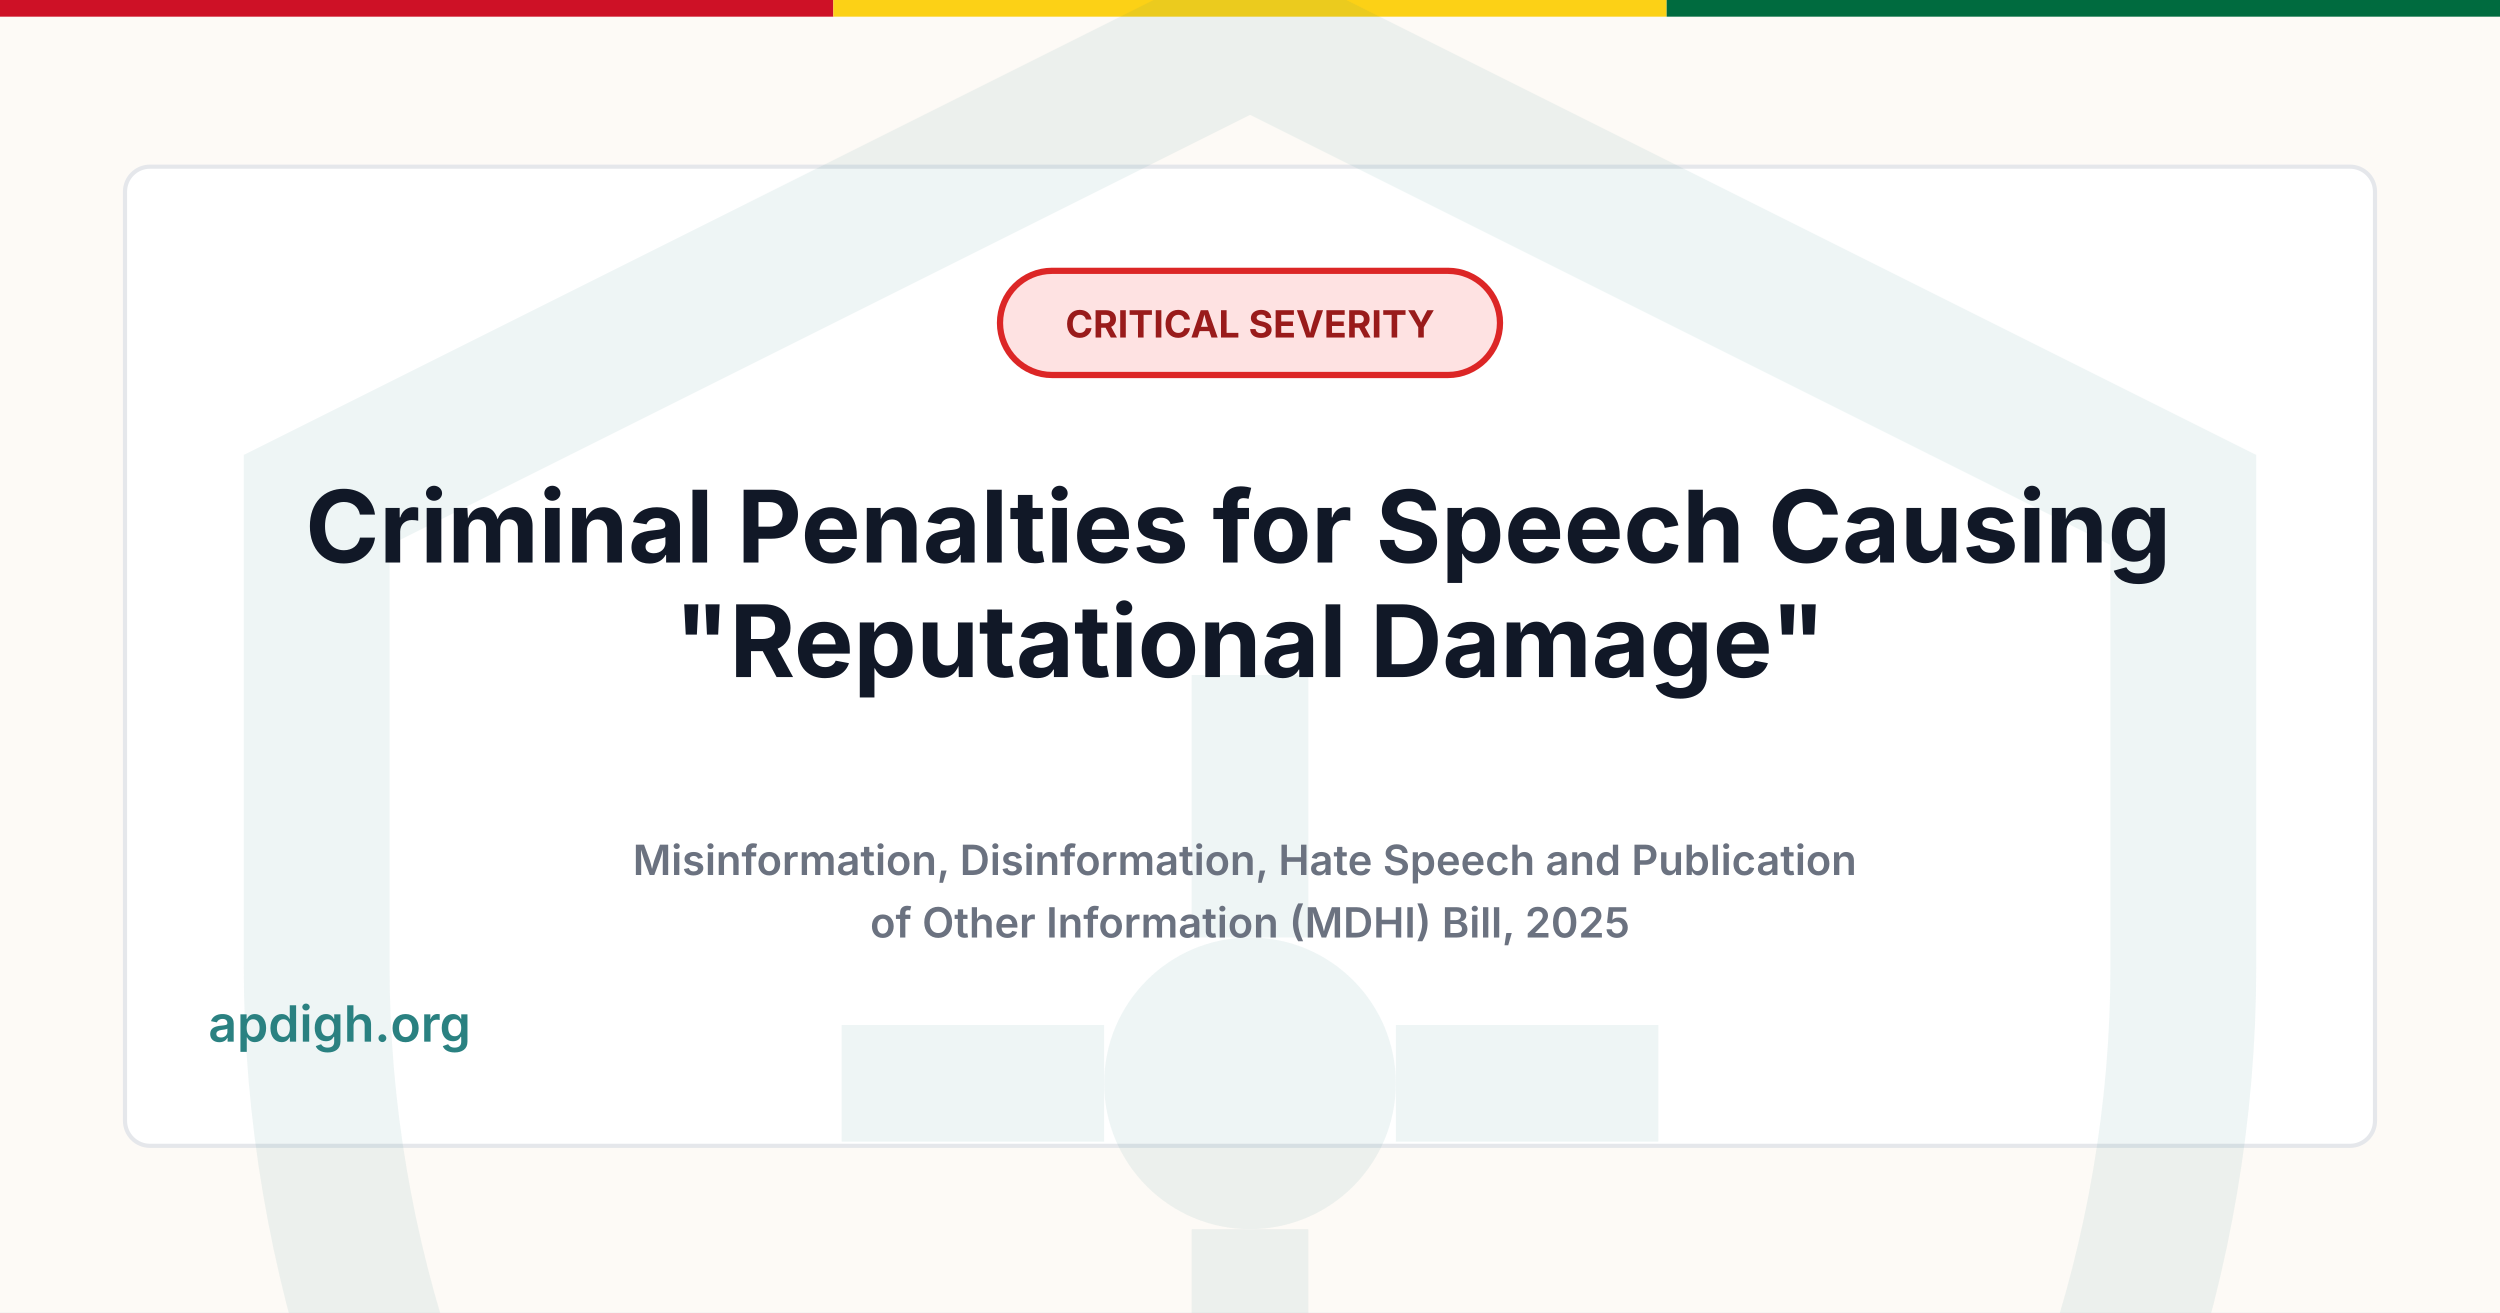
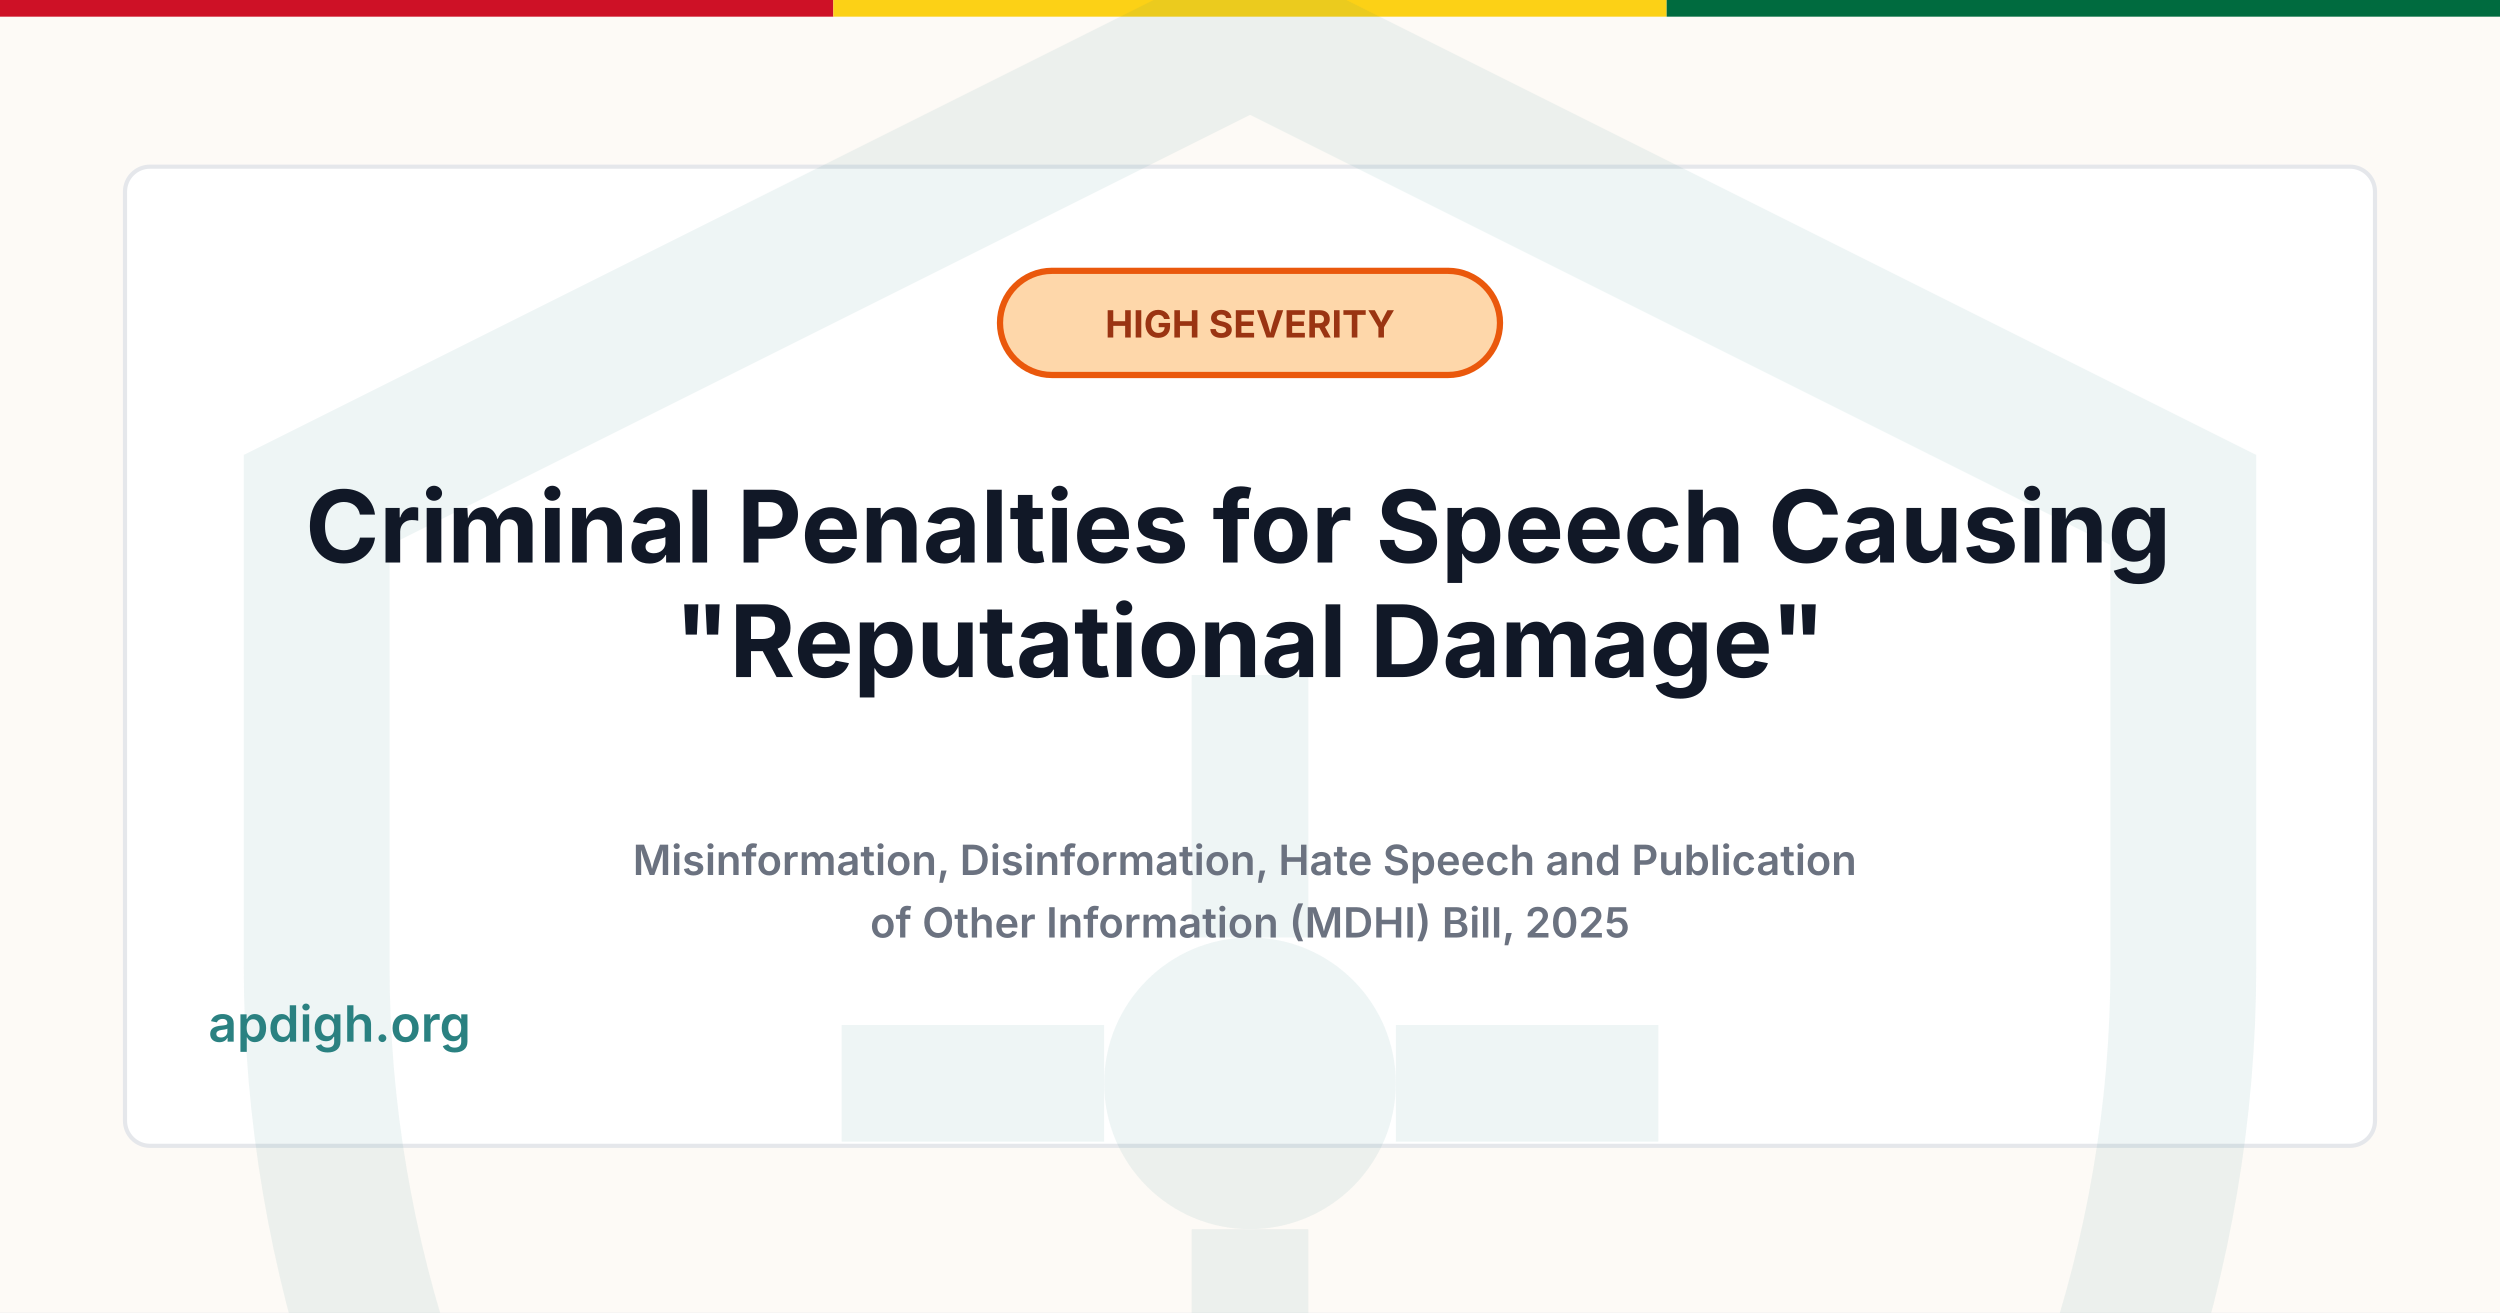
<svg xmlns="http://www.w3.org/2000/svg" width="1200" height="630" viewBox="0 0 1200 630">
  <rect width="1200" height="630" fill="#FDFAF6" />
  <rect x="0" y="0" width="400" height="8" fill="#CE1126" />
  <rect x="400" y="0" width="400" height="8" fill="#FCD116" />
  <rect x="800" y="0" width="400" height="8" fill="#006B3F" />
  <rect x="60" y="80" width="1080" height="470" fill="white" stroke="#E5E7EB" stroke-width="2" rx="12" />
  <g transform="translate(40, -40) scale(28)" opacity="0.08">
    <path d="M20 2L4 10V18C4 27.94 10.84 37.14 20 39C29.16 37.14 36 27.94 36 18V10L20 2Z" fill="none" stroke="#2A8181" stroke-width="2.5" />
    <circle cx="20" cy="20" r="2.5" fill="#2A8181" />
    <line x1="20" y1="17.5" x2="20" y2="13" stroke="#2A8181" stroke-width="2" />
    <line x1="20" y1="22.5" x2="20" y2="27" stroke="#2A8181" stroke-width="2" />
    <line x1="17.5" y1="20" x2="13" y2="20" stroke="#2A8181" stroke-width="2" />
    <line x1="22.5" y1="20" x2="27" y2="20" stroke="#2A8181" stroke-width="2" />
  </g>
  <g transform="translate(600, 150)">
-     <rect x="-120" y="-20" width="240" height="50" rx="25" fill="#FEE2E2" stroke="#DC2626" stroke-width="3" />
-     <text x="0" y="12" font-family="Inter, system-ui, sans-serif" font-size="18" font-weight="700" fill="#991B1B" text-anchor="middle">CRITICAL SEVERITY</text>
+     <rect x="-120" y="-20" width="240" height="50" rx="25" fill="#FED7AA" stroke="#EA580C" stroke-width="3" />
+     <text x="0" y="12" font-family="Inter, system-ui, sans-serif" font-size="18" font-weight="700" fill="#9A3412" text-anchor="middle">HIGH SEVERITY</text>
  </g>
  <text x="600" y="270" font-family="Inter, system-ui, sans-serif" font-size="48" font-weight="700" fill="#111827" text-anchor="middle">
    <tspan x="600" dy="0">Criminal Penalties for Speech Causing</tspan>
    <tspan x="600" dy="55">"Reputational Damage"</tspan>
  </text>
  <text x="600" y="420" font-family="Inter, system-ui, sans-serif" font-size="20" font-weight="600" fill="#6B7280" text-anchor="middle">
    <tspan x="600" dy="0">Misinformation, Disinformation, Hate Speech and Publication</tspan>
    <tspan x="600" dy="30">of Other Information (MDHI) Bill, 2025</tspan>
  </text>
  <text x="100" y="500" font-family="Inter, system-ui, sans-serif" font-size="24" font-weight="600" fill="#2A8181">
    apdigh.org
  </text>
</svg>
